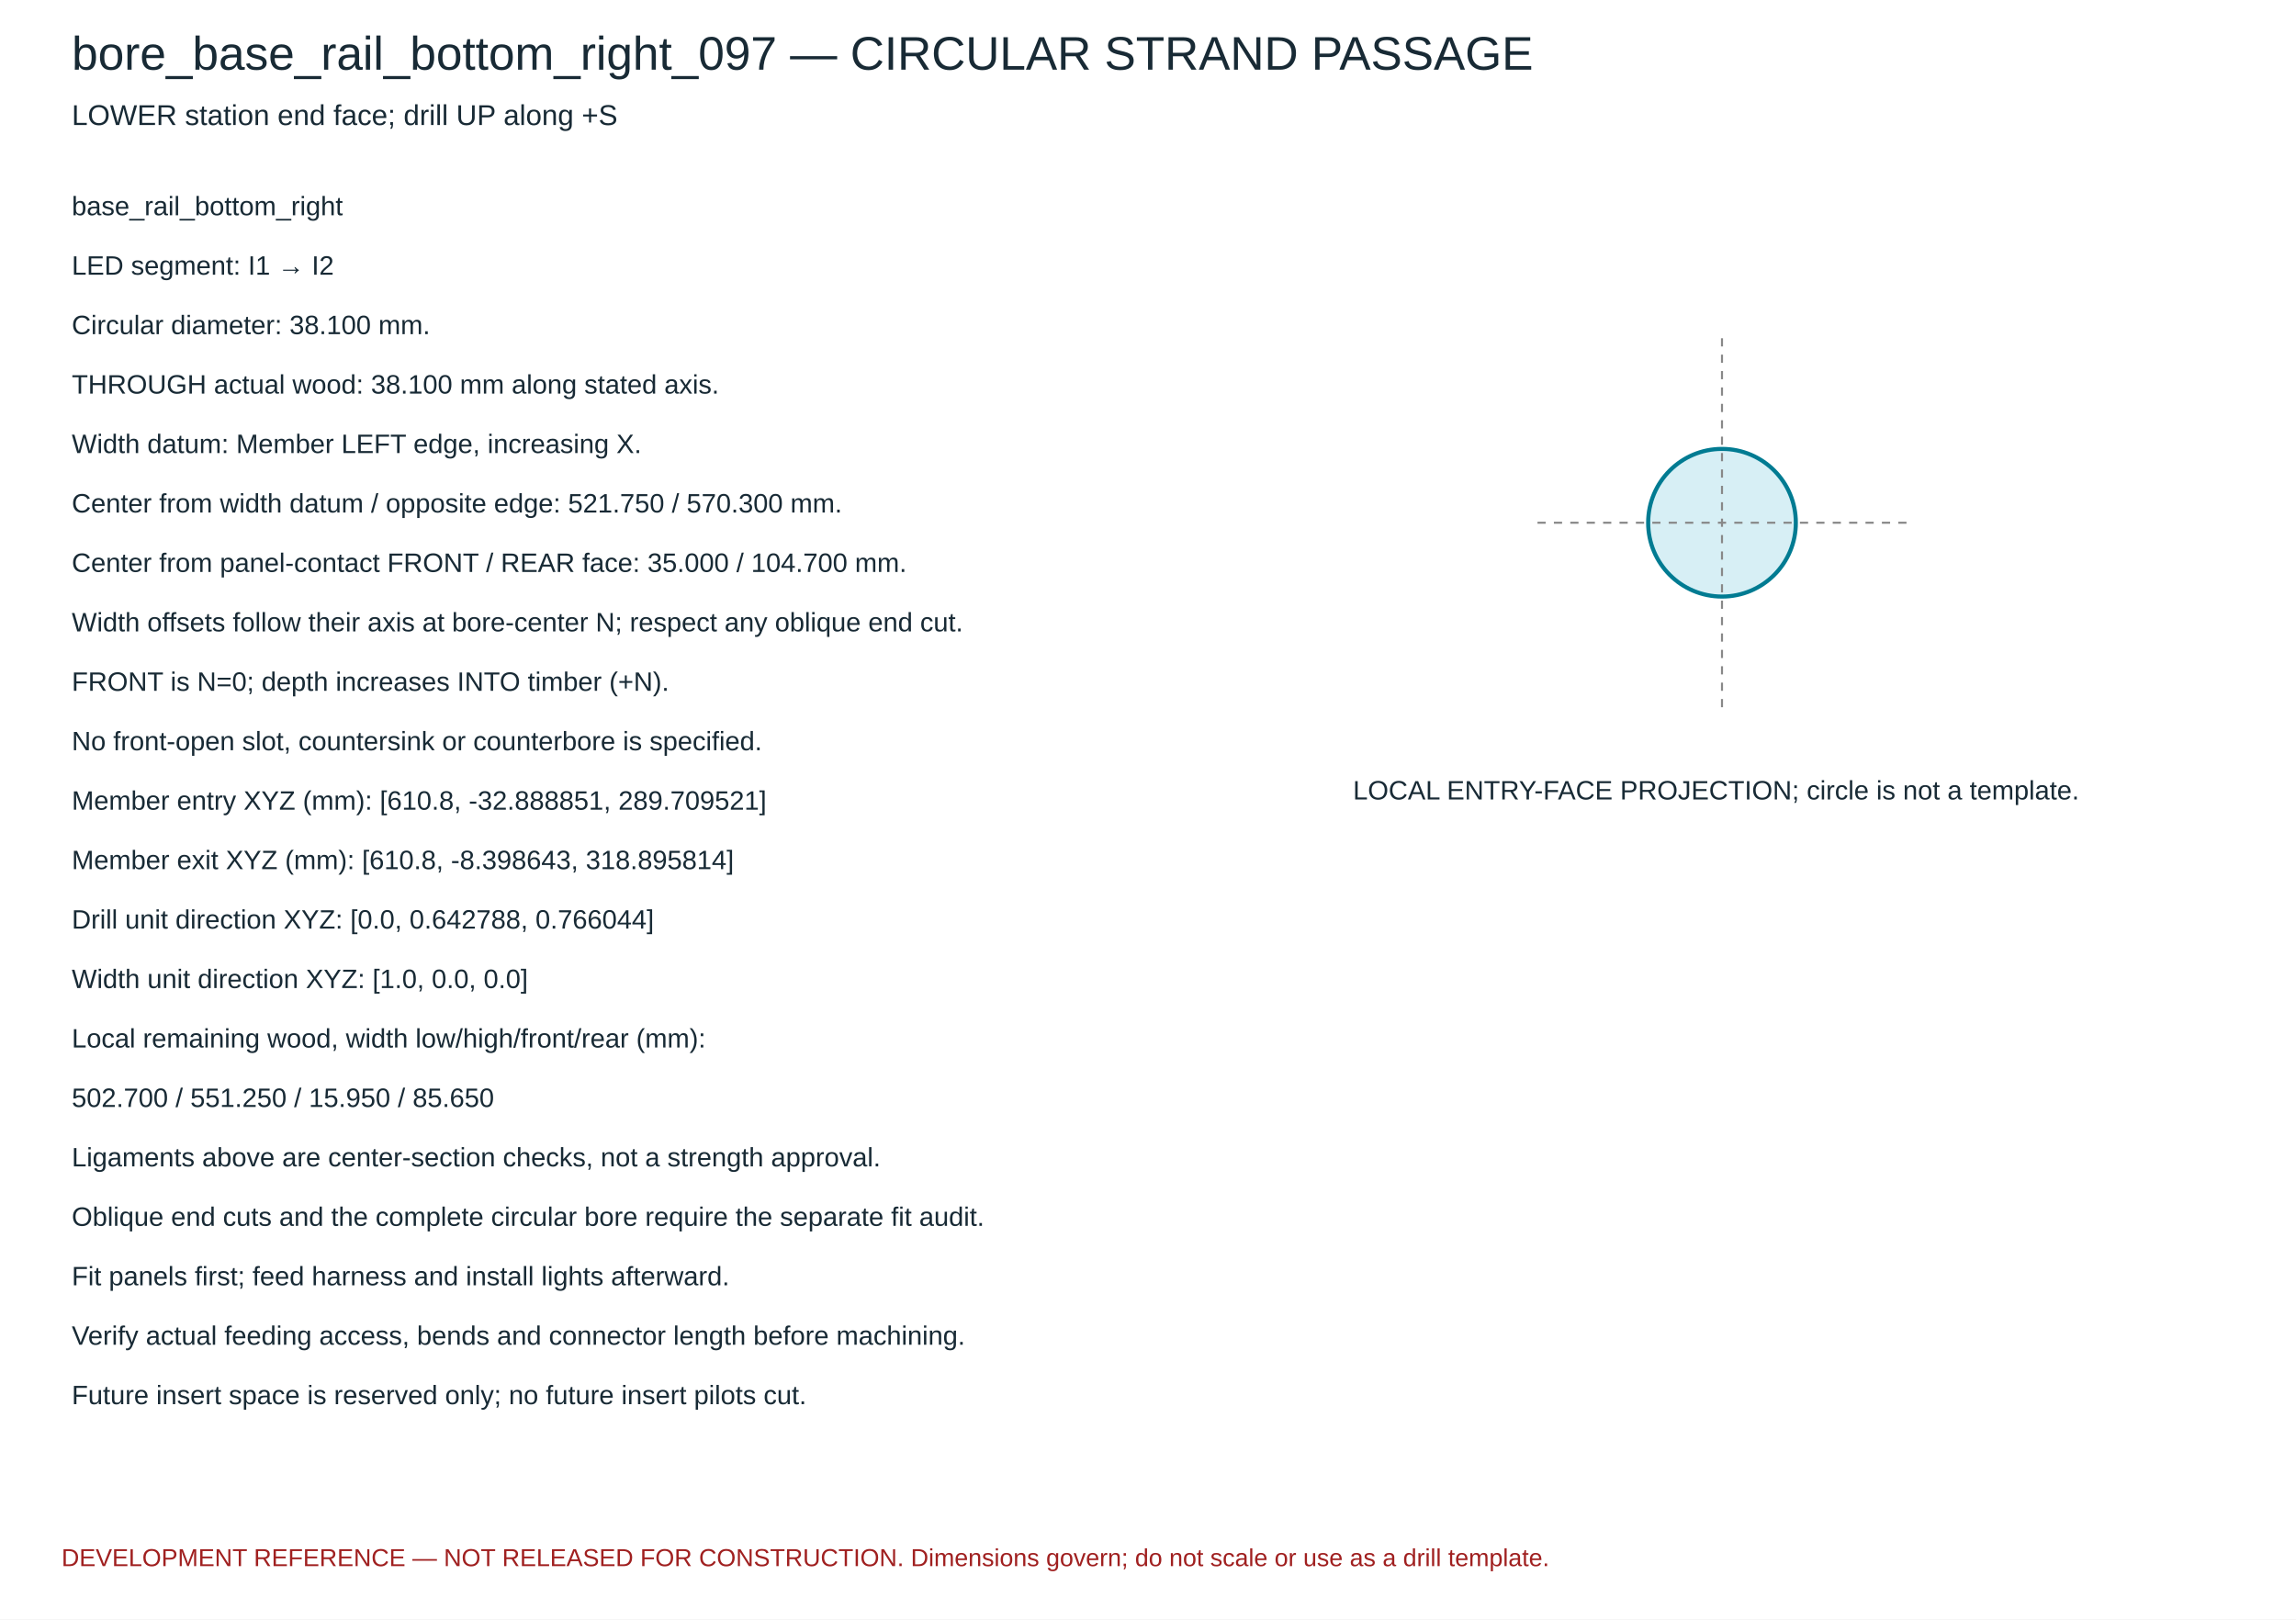
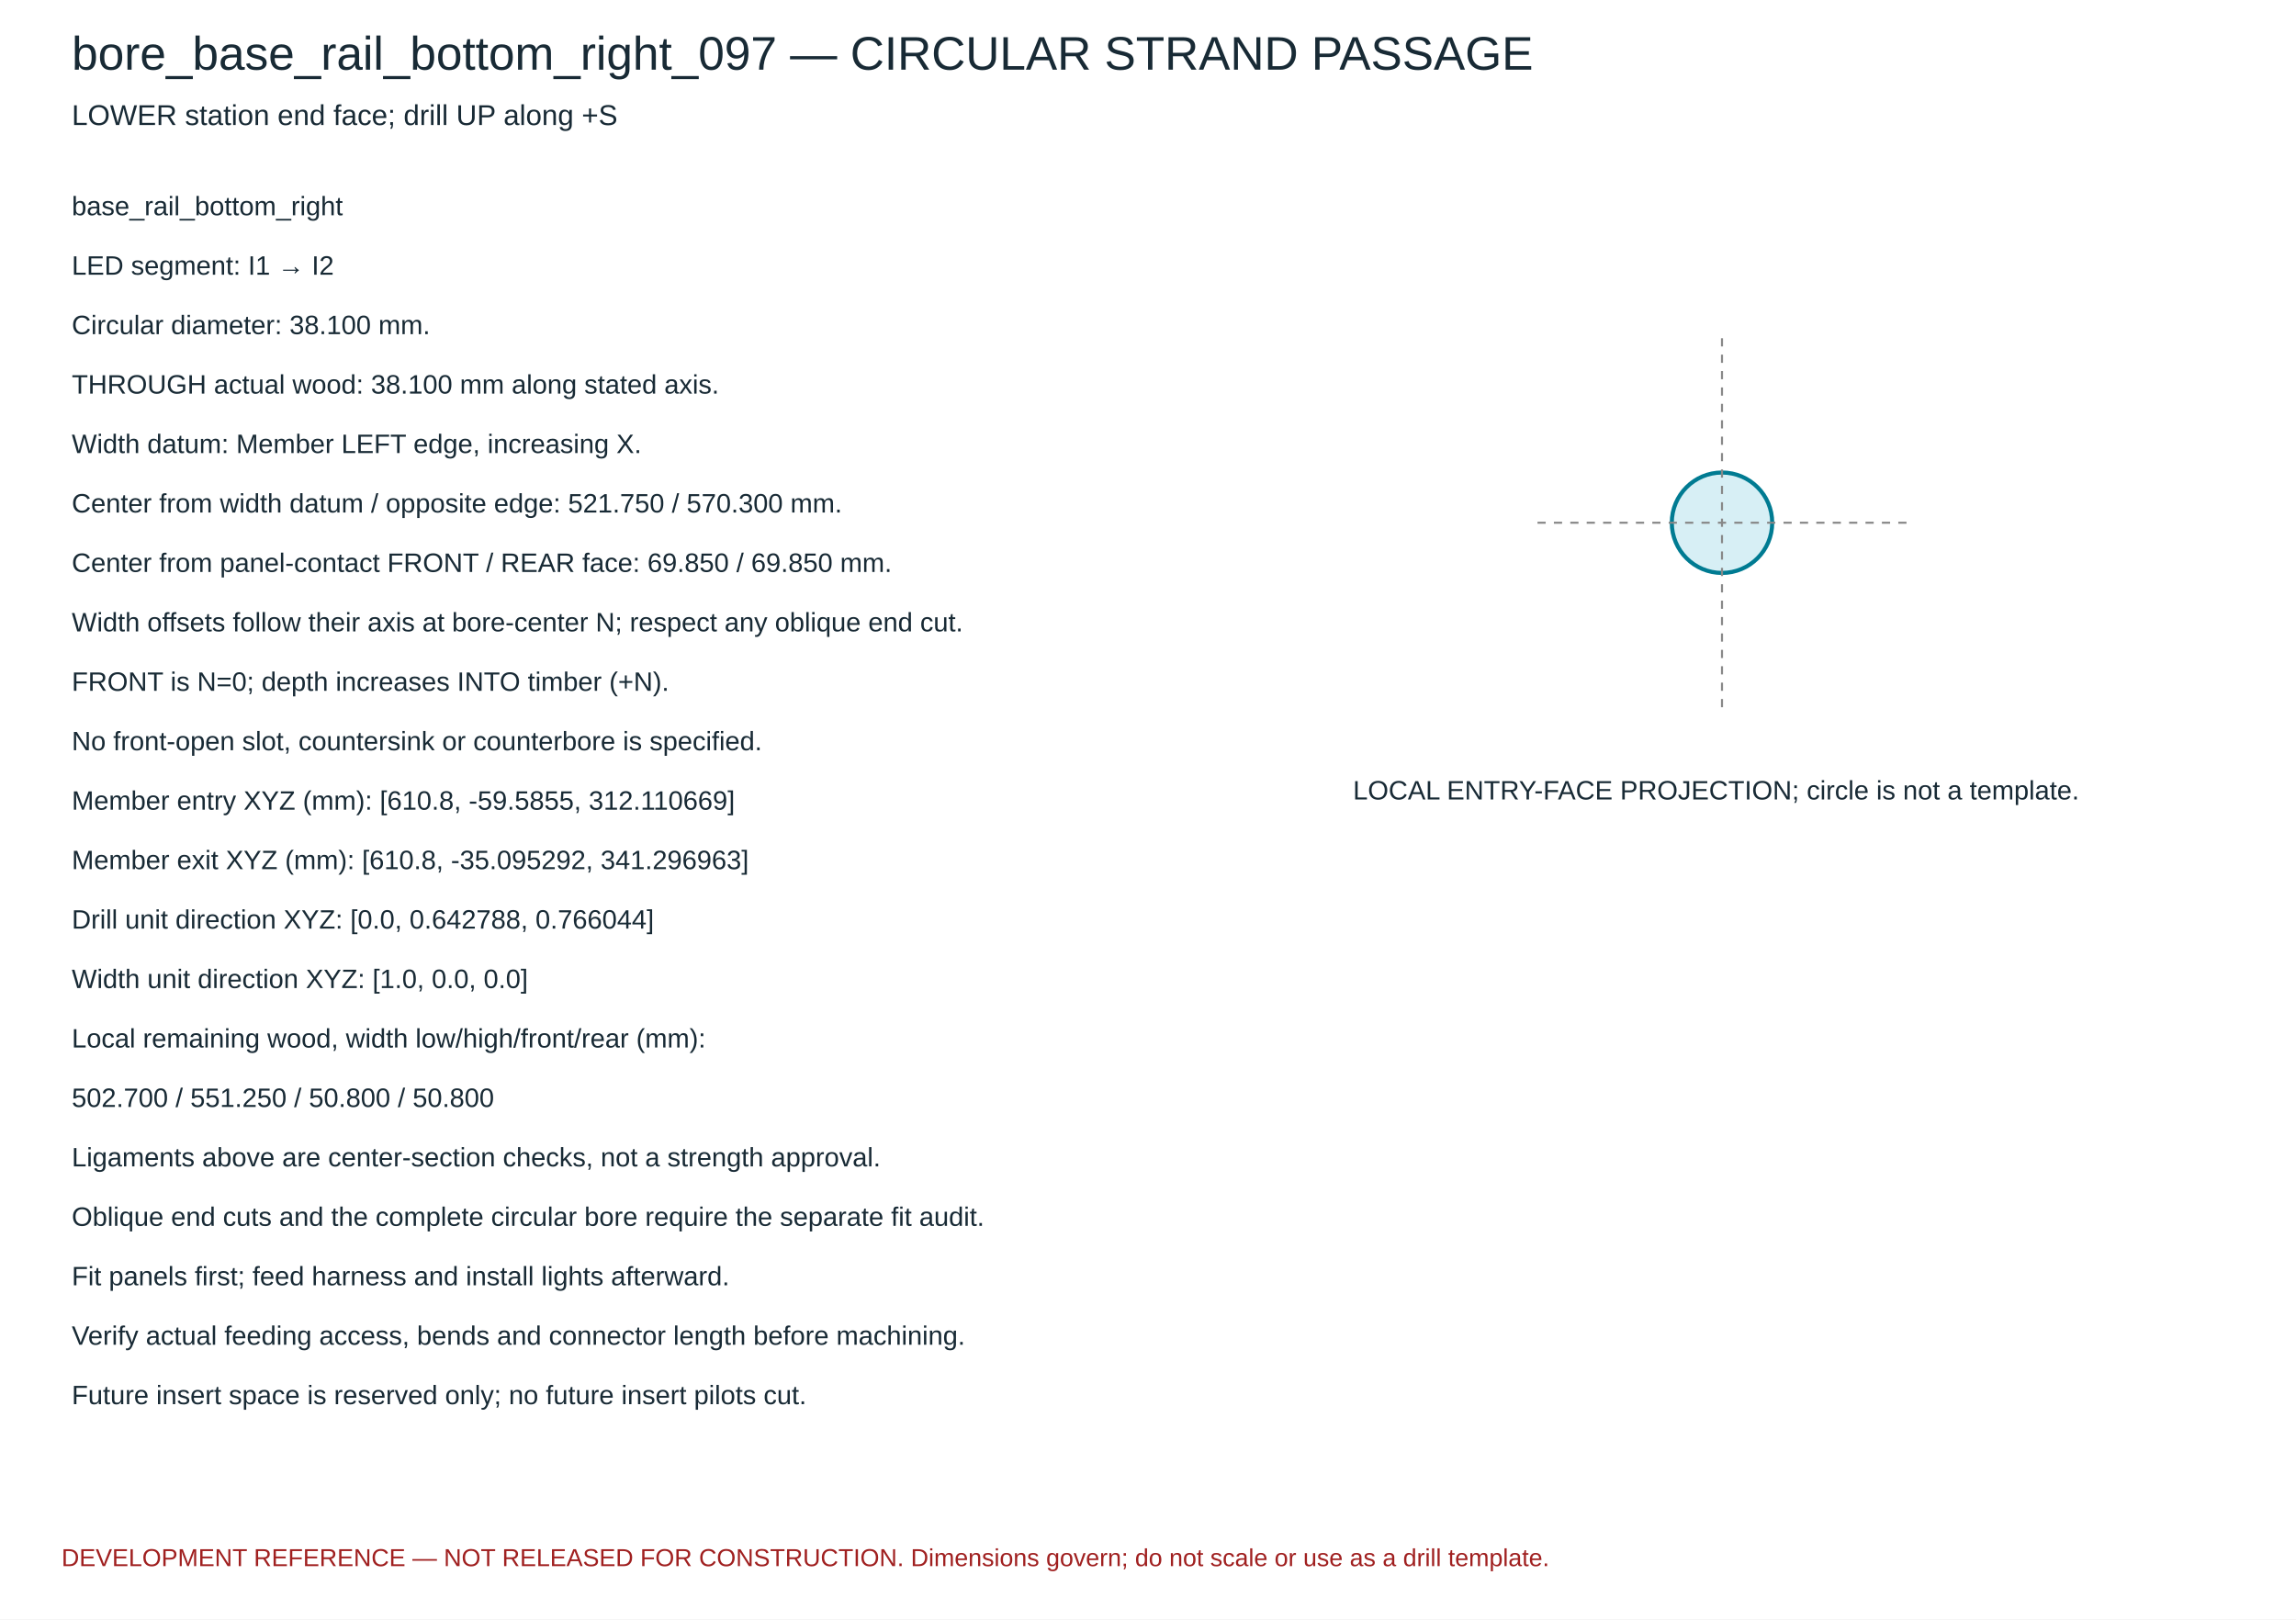
<svg xmlns="http://www.w3.org/2000/svg" width="1120" height="790" viewBox="0 0 1120 790">
  <rect width="1120" height="790" fill="white" />
  <g font-family="Arial,sans-serif" fill="#182a35">
    <text x="35" y="34" font-size="23">bore_base_rail_bottom_right_097 — CIRCULAR STRAND PASSAGE</text>
    <text x="35" y="61" font-size="14">LOWER station end face; drill UP along +S</text>
-     <circle cx="840.0" cy="255.0" r="36.016" fill="#d7eff5" stroke="#007b92" stroke-width="2" />
+     <circle cx="840.0" cy="255.0" r="24.49" fill="#d7eff5" stroke="#007b92" stroke-width="2" />
    <path d="M 750.0 255.0 H 930.0 M 840.0 165.0 V 345.0" stroke="#888" stroke-dasharray="4 4" />
    <text x="660" y="390" font-size="13">LOCAL ENTRY-FACE PROJECTION; circle is not a template.</text>
    <text x="35" y="105" font-size="13">base_rail_bottom_right</text>
    <text x="35" y="134" font-size="13">LED segment: I1 → I2</text>
    <text x="35" y="163" font-size="13">Circular diameter: 38.100 mm.</text>
    <text x="35" y="192" font-size="13">THROUGH actual wood: 38.100 mm along stated axis.</text>
    <text x="35" y="221" font-size="13">Width datum: Member LEFT edge, increasing X.</text>
    <text x="35" y="250" font-size="13">Center from width datum / opposite edge: 521.750 / 570.300 mm.</text>
-     <text x="35" y="279" font-size="13">Center from panel-contact FRONT / REAR face: 35.000 / 104.700 mm.</text>
+     <text x="35" y="279" font-size="13">Center from panel-contact FRONT / REAR face: 69.850 / 69.850 mm.</text>
    <text x="35" y="308" font-size="13">Width offsets follow their axis at bore-center N; respect any oblique end cut.</text>
    <text x="35" y="337" font-size="13">FRONT is N=0; depth increases INTO timber (+N).</text>
    <text x="35" y="366" font-size="13">No front-open slot, countersink or counterbore is specified.</text>
-     <text x="35" y="395" font-size="13">Member entry XYZ (mm): [610.8, -32.888851, 289.709521]</text>
-     <text x="35" y="424" font-size="13">Member exit XYZ (mm): [610.8, -8.398643, 318.895814]</text>
+     <text x="35" y="395" font-size="13">Member entry XYZ (mm): [610.8, -59.5855, 312.110669]</text>
+     <text x="35" y="424" font-size="13">Member exit XYZ (mm): [610.8, -35.095292, 341.296963]</text>
    <text x="35" y="453" font-size="13">Drill unit direction XYZ: [0.0, 0.642788, 0.766044]</text>
    <text x="35" y="482" font-size="13">Width unit direction XYZ: [1.0, 0.0, 0.0]</text>
    <text x="35" y="511" font-size="13">Local remaining wood, width low/high/front/rear (mm):</text>
-     <text x="35" y="540" font-size="13">502.700 / 551.250 / 15.950 / 85.650</text>
+     <text x="35" y="540" font-size="13">502.700 / 551.250 / 50.800 / 50.800</text>
    <text x="35" y="569" font-size="13">Ligaments above are center-section checks, not a strength approval.</text>
    <text x="35" y="598" font-size="13">Oblique end cuts and the complete circular bore require the separate fit audit.</text>
    <text x="35" y="627" font-size="13">Fit panels first; feed harness and install lights afterward.</text>
    <text x="35" y="656" font-size="13">Verify actual feeding access, bends and connector length before machining.</text>
    <text x="35" y="685" font-size="13">Future insert space is reserved only; no future insert pilots cut.</text>
    <text x="30" y="764" font-size="12" fill="#a02020">DEVELOPMENT REFERENCE — NOT RELEASED FOR CONSTRUCTION. Dimensions govern; do not scale or use as a drill template.</text>
  </g>
</svg>
